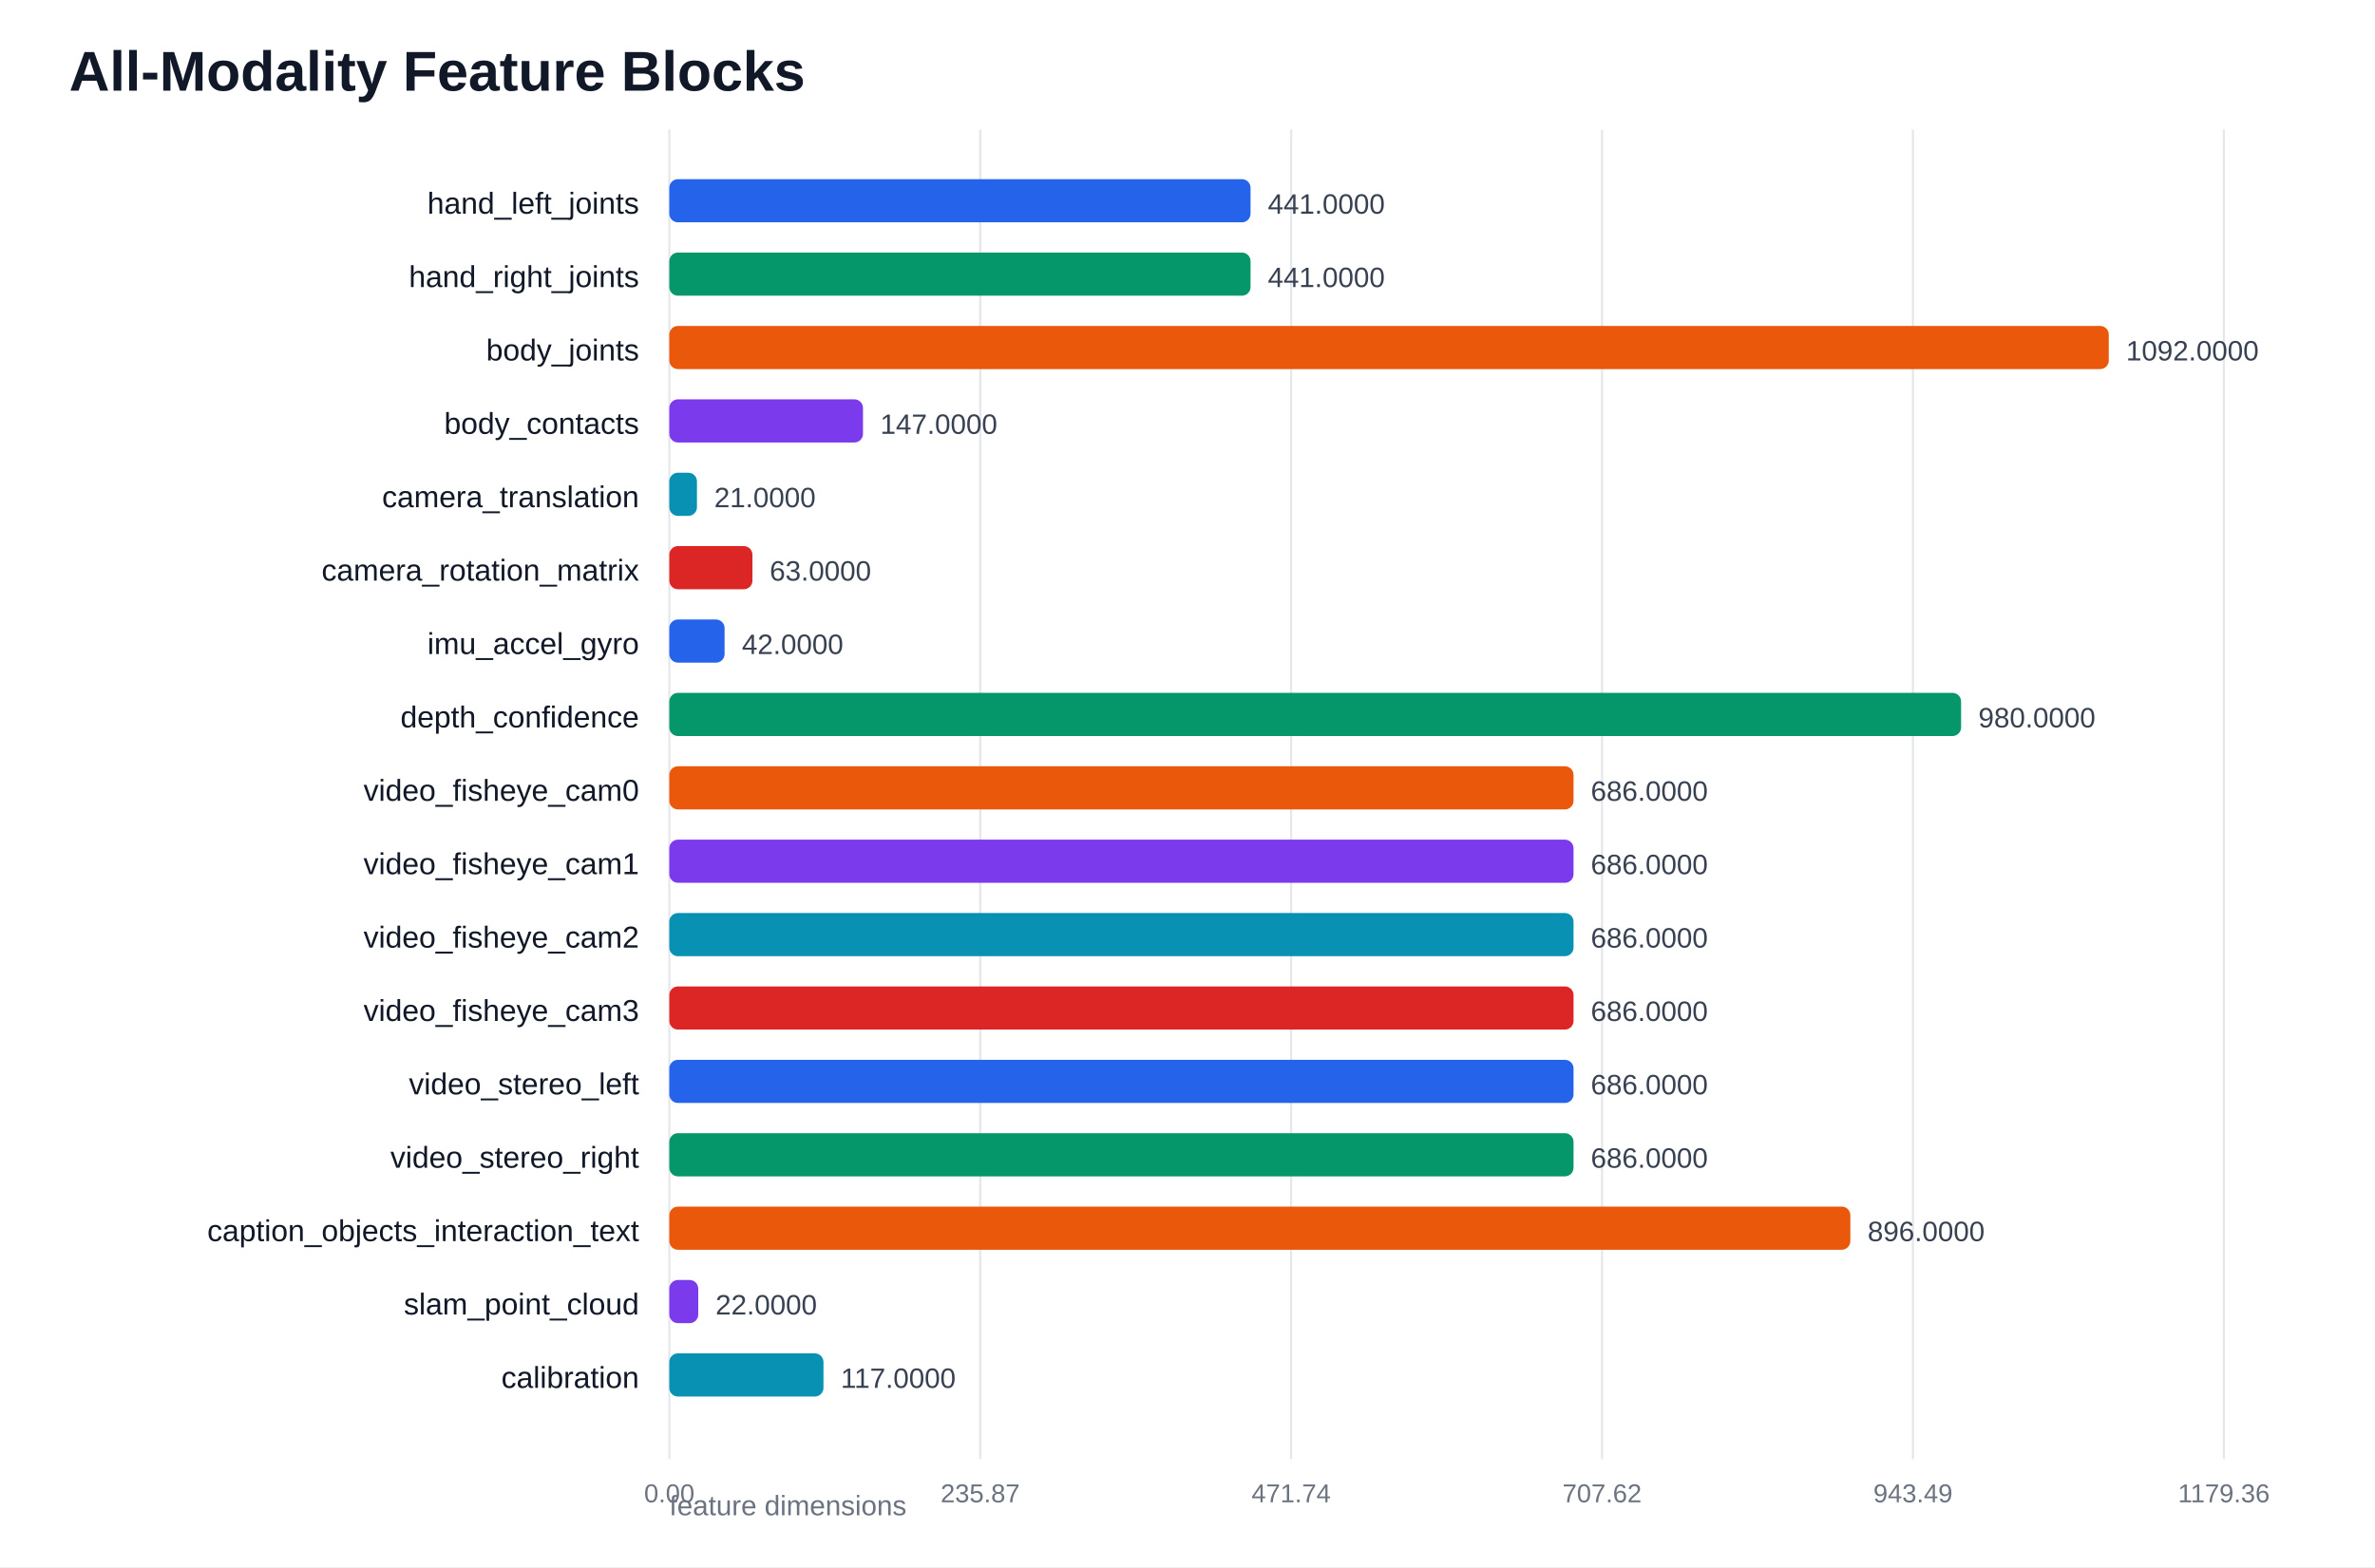
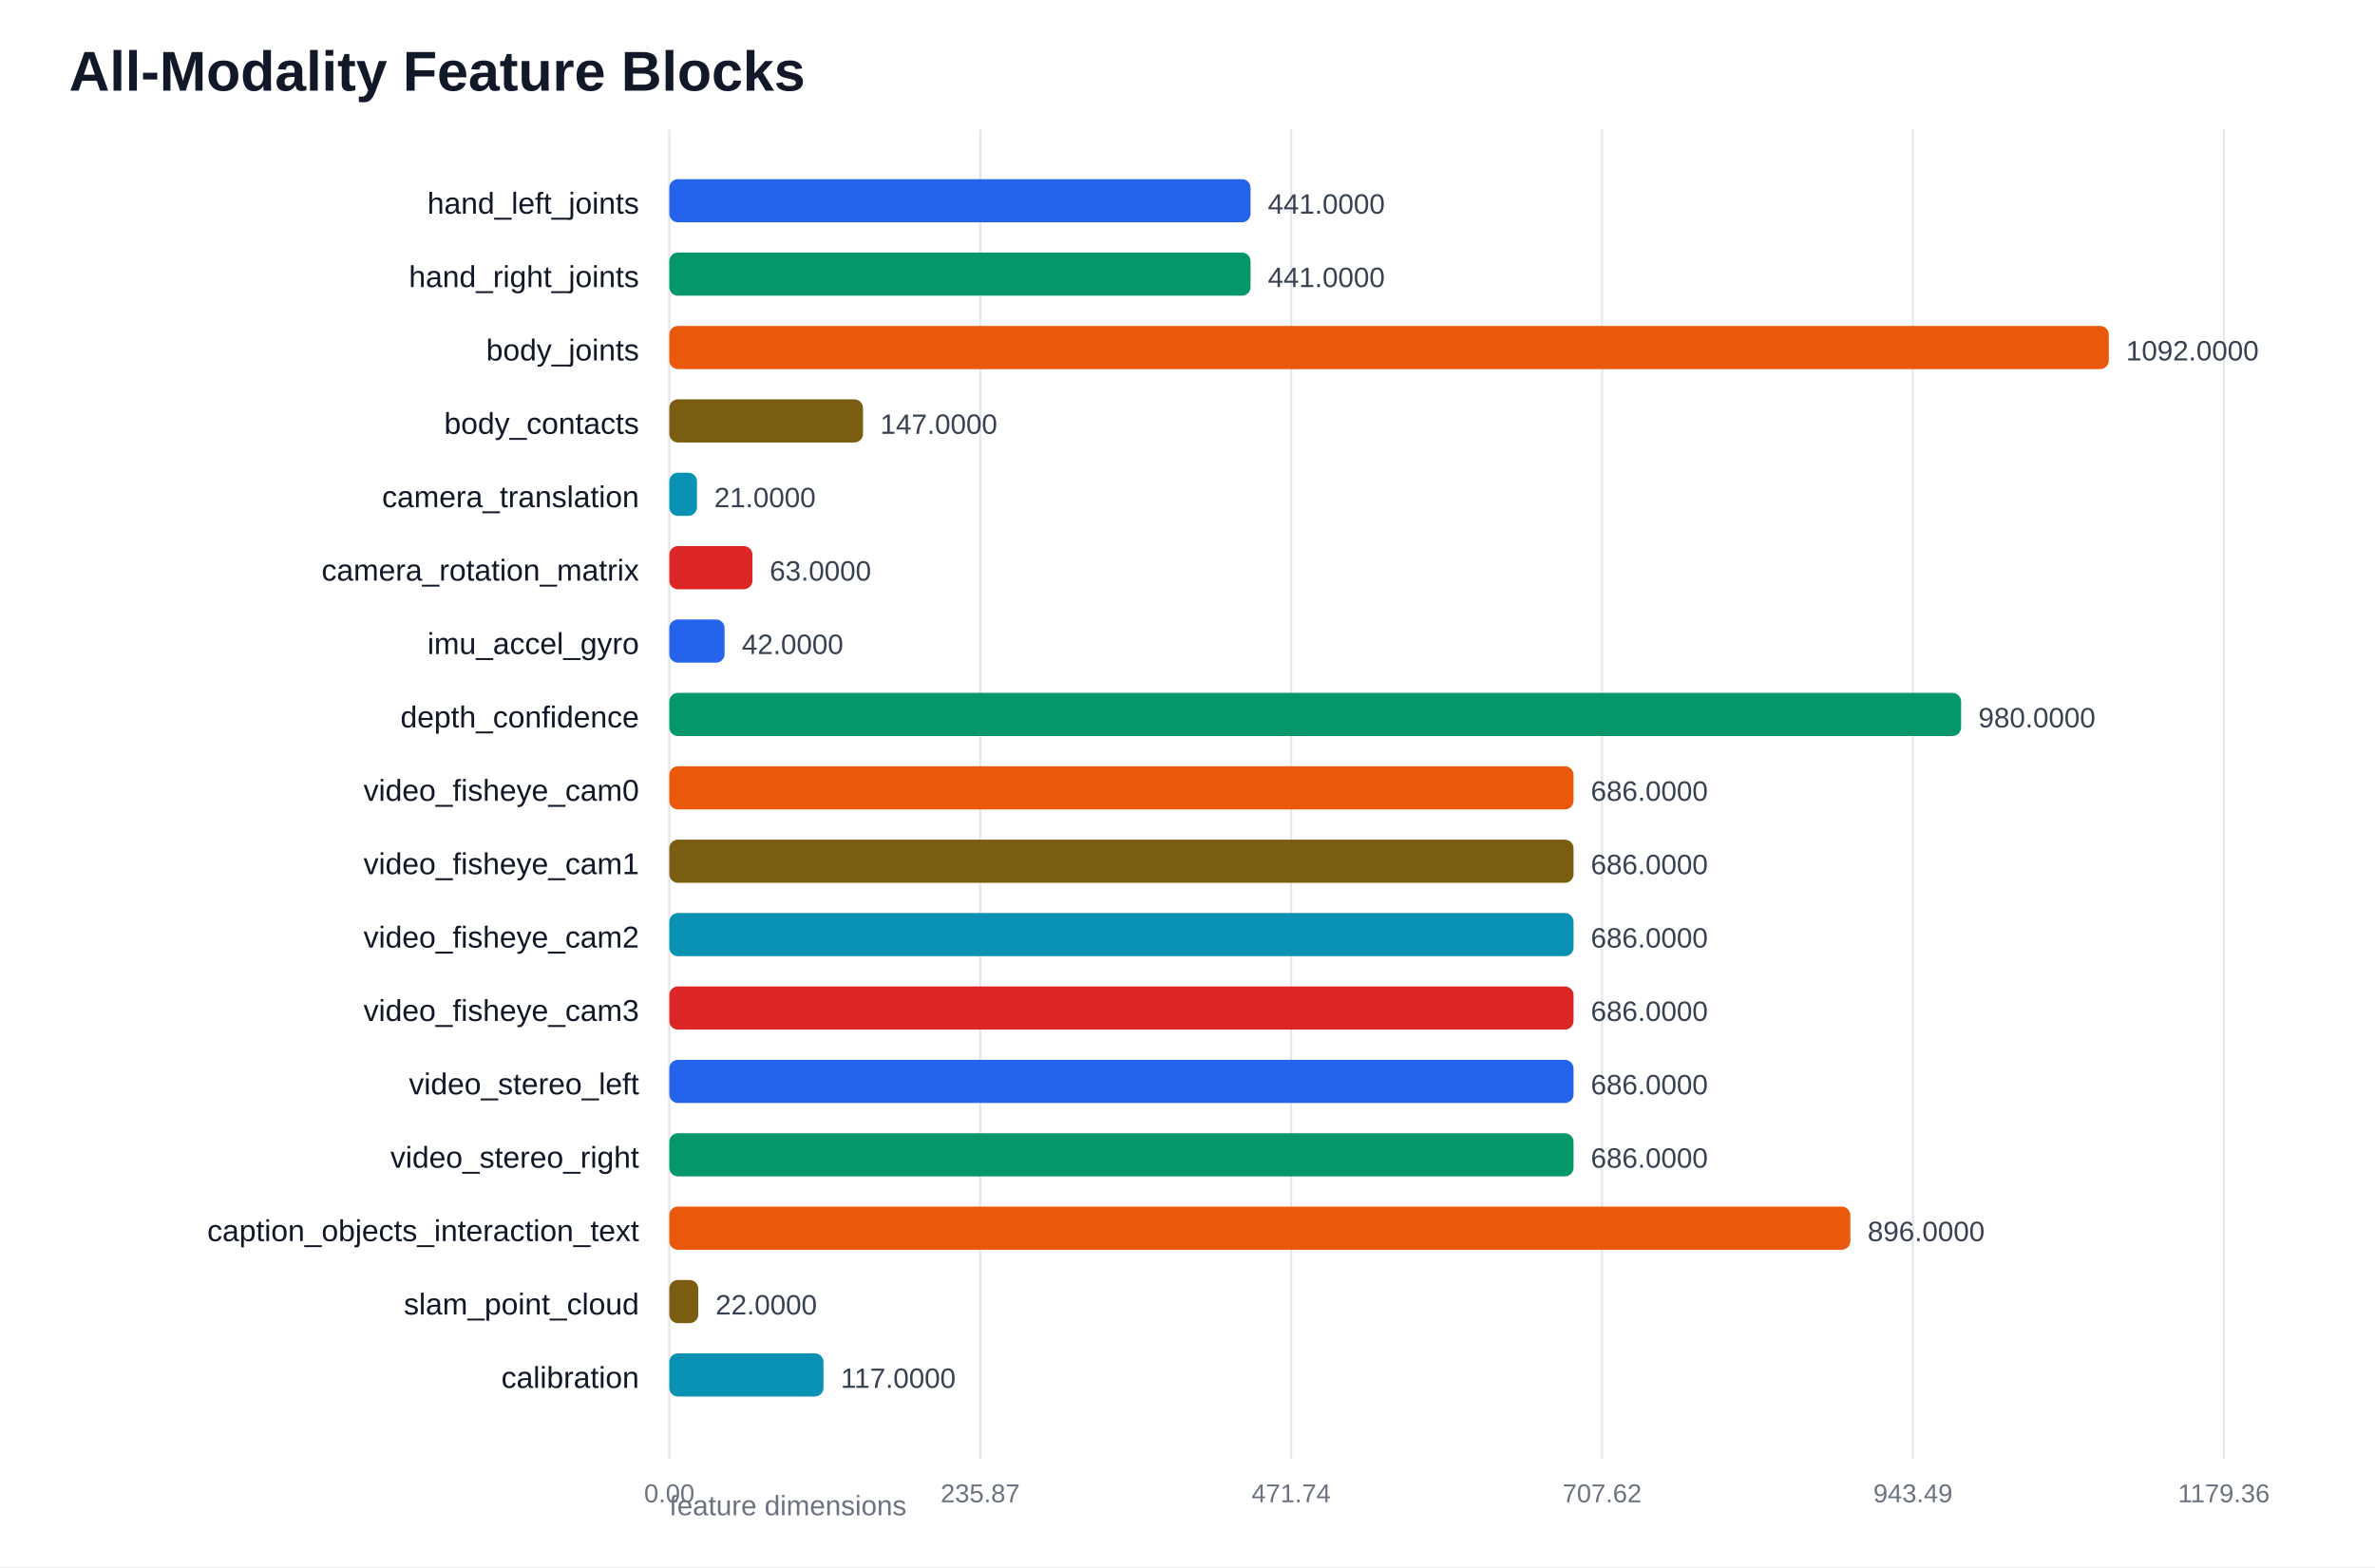
<svg xmlns="http://www.w3.org/2000/svg" width="1100" height="726" viewBox="0 0 1100 726">
  <rect width="100%" height="100%" fill="#ffffff" />
  <text x="32" y="42" font-family="Arial, sans-serif" font-size="26" font-weight="700" fill="#111827">All-Modality Feature Blocks</text>
  <text x="310" y="702" font-family="Arial, sans-serif" font-size="13" fill="#6b7280">feature dimensions</text>
  <line x1="310.0" y1="60" x2="310.0" y2="676" stroke="#e5e7eb" stroke-width="1" />
  <text x="310.0" y="696" text-anchor="middle" font-family="Arial, sans-serif" font-size="12" fill="#6b7280">0.00</text>
  <line x1="454.0" y1="60" x2="454.0" y2="676" stroke="#e5e7eb" stroke-width="1" />
  <text x="454.0" y="696" text-anchor="middle" font-family="Arial, sans-serif" font-size="12" fill="#6b7280">235.87</text>
  <line x1="598.0" y1="60" x2="598.0" y2="676" stroke="#e5e7eb" stroke-width="1" />
  <text x="598.0" y="696" text-anchor="middle" font-family="Arial, sans-serif" font-size="12" fill="#6b7280">471.74</text>
  <line x1="742.0" y1="60" x2="742.0" y2="676" stroke="#e5e7eb" stroke-width="1" />
  <text x="742.0" y="696" text-anchor="middle" font-family="Arial, sans-serif" font-size="12" fill="#6b7280">707.62</text>
  <line x1="886.0" y1="60" x2="886.0" y2="676" stroke="#e5e7eb" stroke-width="1" />
  <text x="886.0" y="696" text-anchor="middle" font-family="Arial, sans-serif" font-size="12" fill="#6b7280">943.49</text>
  <line x1="1030.0" y1="60" x2="1030.0" y2="676" stroke="#e5e7eb" stroke-width="1" />
  <text x="1030.0" y="696" text-anchor="middle" font-family="Arial, sans-serif" font-size="12" fill="#6b7280">1179.36</text>
  <text x="296" y="99" text-anchor="end" font-family="Arial, sans-serif" font-size="14" fill="#111827">hand_left_joints</text>
  <rect x="310" y="83" width="269.2" height="20" rx="4" fill="#2563eb" />
  <text x="587.2" y="99" font-family="Arial, sans-serif" font-size="13" fill="#374151">441.0000</text>
  <text x="296" y="133" text-anchor="end" font-family="Arial, sans-serif" font-size="14" fill="#111827">hand_right_joints</text>
  <rect x="310" y="117" width="269.2" height="20" rx="4" fill="#059669" />
  <text x="587.2" y="133" font-family="Arial, sans-serif" font-size="13" fill="#374151">441.0000</text>
  <text x="296" y="167" text-anchor="end" font-family="Arial, sans-serif" font-size="14" fill="#111827">body_joints</text>
  <rect x="310" y="151" width="666.7" height="20" rx="4" fill="#ea580c" />
  <text x="984.7" y="167" font-family="Arial, sans-serif" font-size="13" fill="#374151">1092.0000</text>
  <text x="296" y="201" text-anchor="end" font-family="Arial, sans-serif" font-size="14" fill="#111827">body_contacts</text>
-   <rect x="310" y="185" width="89.7" height="20" rx="4" fill="#7c3aed" />
+   <rect x="310" y="185" width="89.7" height="20" rx="4" fill="#7b5d12" />
  <text x="407.7" y="201" font-family="Arial, sans-serif" font-size="13" fill="#374151">147.0000</text>
  <text x="296" y="235" text-anchor="end" font-family="Arial, sans-serif" font-size="14" fill="#111827">camera_translation</text>
  <rect x="310" y="219" width="12.8" height="20" rx="4" fill="#0891b2" />
  <text x="330.8" y="235" font-family="Arial, sans-serif" font-size="13" fill="#374151">21.0000</text>
  <text x="296" y="269" text-anchor="end" font-family="Arial, sans-serif" font-size="14" fill="#111827">camera_rotation_matrix</text>
  <rect x="310" y="253" width="38.5" height="20" rx="4" fill="#dc2626" />
  <text x="356.5" y="269" font-family="Arial, sans-serif" font-size="13" fill="#374151">63.0000</text>
  <text x="296" y="303" text-anchor="end" font-family="Arial, sans-serif" font-size="14" fill="#111827">imu_accel_gyro</text>
  <rect x="310" y="287" width="25.6" height="20" rx="4" fill="#2563eb" />
  <text x="343.6" y="303" font-family="Arial, sans-serif" font-size="13" fill="#374151">42.0000</text>
  <text x="296" y="337" text-anchor="end" font-family="Arial, sans-serif" font-size="14" fill="#111827">depth_confidence</text>
  <rect x="310" y="321" width="598.3" height="20" rx="4" fill="#059669" />
  <text x="916.3" y="337" font-family="Arial, sans-serif" font-size="13" fill="#374151">980.0000</text>
  <text x="296" y="371" text-anchor="end" font-family="Arial, sans-serif" font-size="14" fill="#111827">video_fisheye_cam0</text>
  <rect x="310" y="355" width="418.8" height="20" rx="4" fill="#ea580c" />
  <text x="736.8" y="371" font-family="Arial, sans-serif" font-size="13" fill="#374151">686.0000</text>
  <text x="296" y="405" text-anchor="end" font-family="Arial, sans-serif" font-size="14" fill="#111827">video_fisheye_cam1</text>
-   <rect x="310" y="389" width="418.8" height="20" rx="4" fill="#7c3aed" />
+   <rect x="310" y="389" width="418.8" height="20" rx="4" fill="#7b5d12" />
  <text x="736.8" y="405" font-family="Arial, sans-serif" font-size="13" fill="#374151">686.0000</text>
  <text x="296" y="439" text-anchor="end" font-family="Arial, sans-serif" font-size="14" fill="#111827">video_fisheye_cam2</text>
  <rect x="310" y="423" width="418.8" height="20" rx="4" fill="#0891b2" />
  <text x="736.8" y="439" font-family="Arial, sans-serif" font-size="13" fill="#374151">686.0000</text>
  <text x="296" y="473" text-anchor="end" font-family="Arial, sans-serif" font-size="14" fill="#111827">video_fisheye_cam3</text>
  <rect x="310" y="457" width="418.8" height="20" rx="4" fill="#dc2626" />
  <text x="736.8" y="473" font-family="Arial, sans-serif" font-size="13" fill="#374151">686.0000</text>
  <text x="296" y="507" text-anchor="end" font-family="Arial, sans-serif" font-size="14" fill="#111827">video_stereo_left</text>
  <rect x="310" y="491" width="418.8" height="20" rx="4" fill="#2563eb" />
  <text x="736.8" y="507" font-family="Arial, sans-serif" font-size="13" fill="#374151">686.0000</text>
  <text x="296" y="541" text-anchor="end" font-family="Arial, sans-serif" font-size="14" fill="#111827">video_stereo_right</text>
  <rect x="310" y="525" width="418.8" height="20" rx="4" fill="#059669" />
  <text x="736.8" y="541" font-family="Arial, sans-serif" font-size="13" fill="#374151">686.0000</text>
  <text x="296" y="575" text-anchor="end" font-family="Arial, sans-serif" font-size="14" fill="#111827">caption_objects_interaction_text</text>
  <rect x="310" y="559" width="547.0" height="20" rx="4" fill="#ea580c" />
  <text x="865.0" y="575" font-family="Arial, sans-serif" font-size="13" fill="#374151">896.0000</text>
  <text x="296" y="609" text-anchor="end" font-family="Arial, sans-serif" font-size="14" fill="#111827">slam_point_cloud</text>
-   <rect x="310" y="593" width="13.4" height="20" rx="4" fill="#7c3aed" />
+   <rect x="310" y="593" width="13.4" height="20" rx="4" fill="#7b5d12" />
  <text x="331.4" y="609" font-family="Arial, sans-serif" font-size="13" fill="#374151">22.0000</text>
  <text x="296" y="643" text-anchor="end" font-family="Arial, sans-serif" font-size="14" fill="#111827">calibration</text>
  <rect x="310" y="627" width="71.4" height="20" rx="4" fill="#0891b2" />
  <text x="389.4" y="643" font-family="Arial, sans-serif" font-size="13" fill="#374151">117.0000</text>
</svg>
